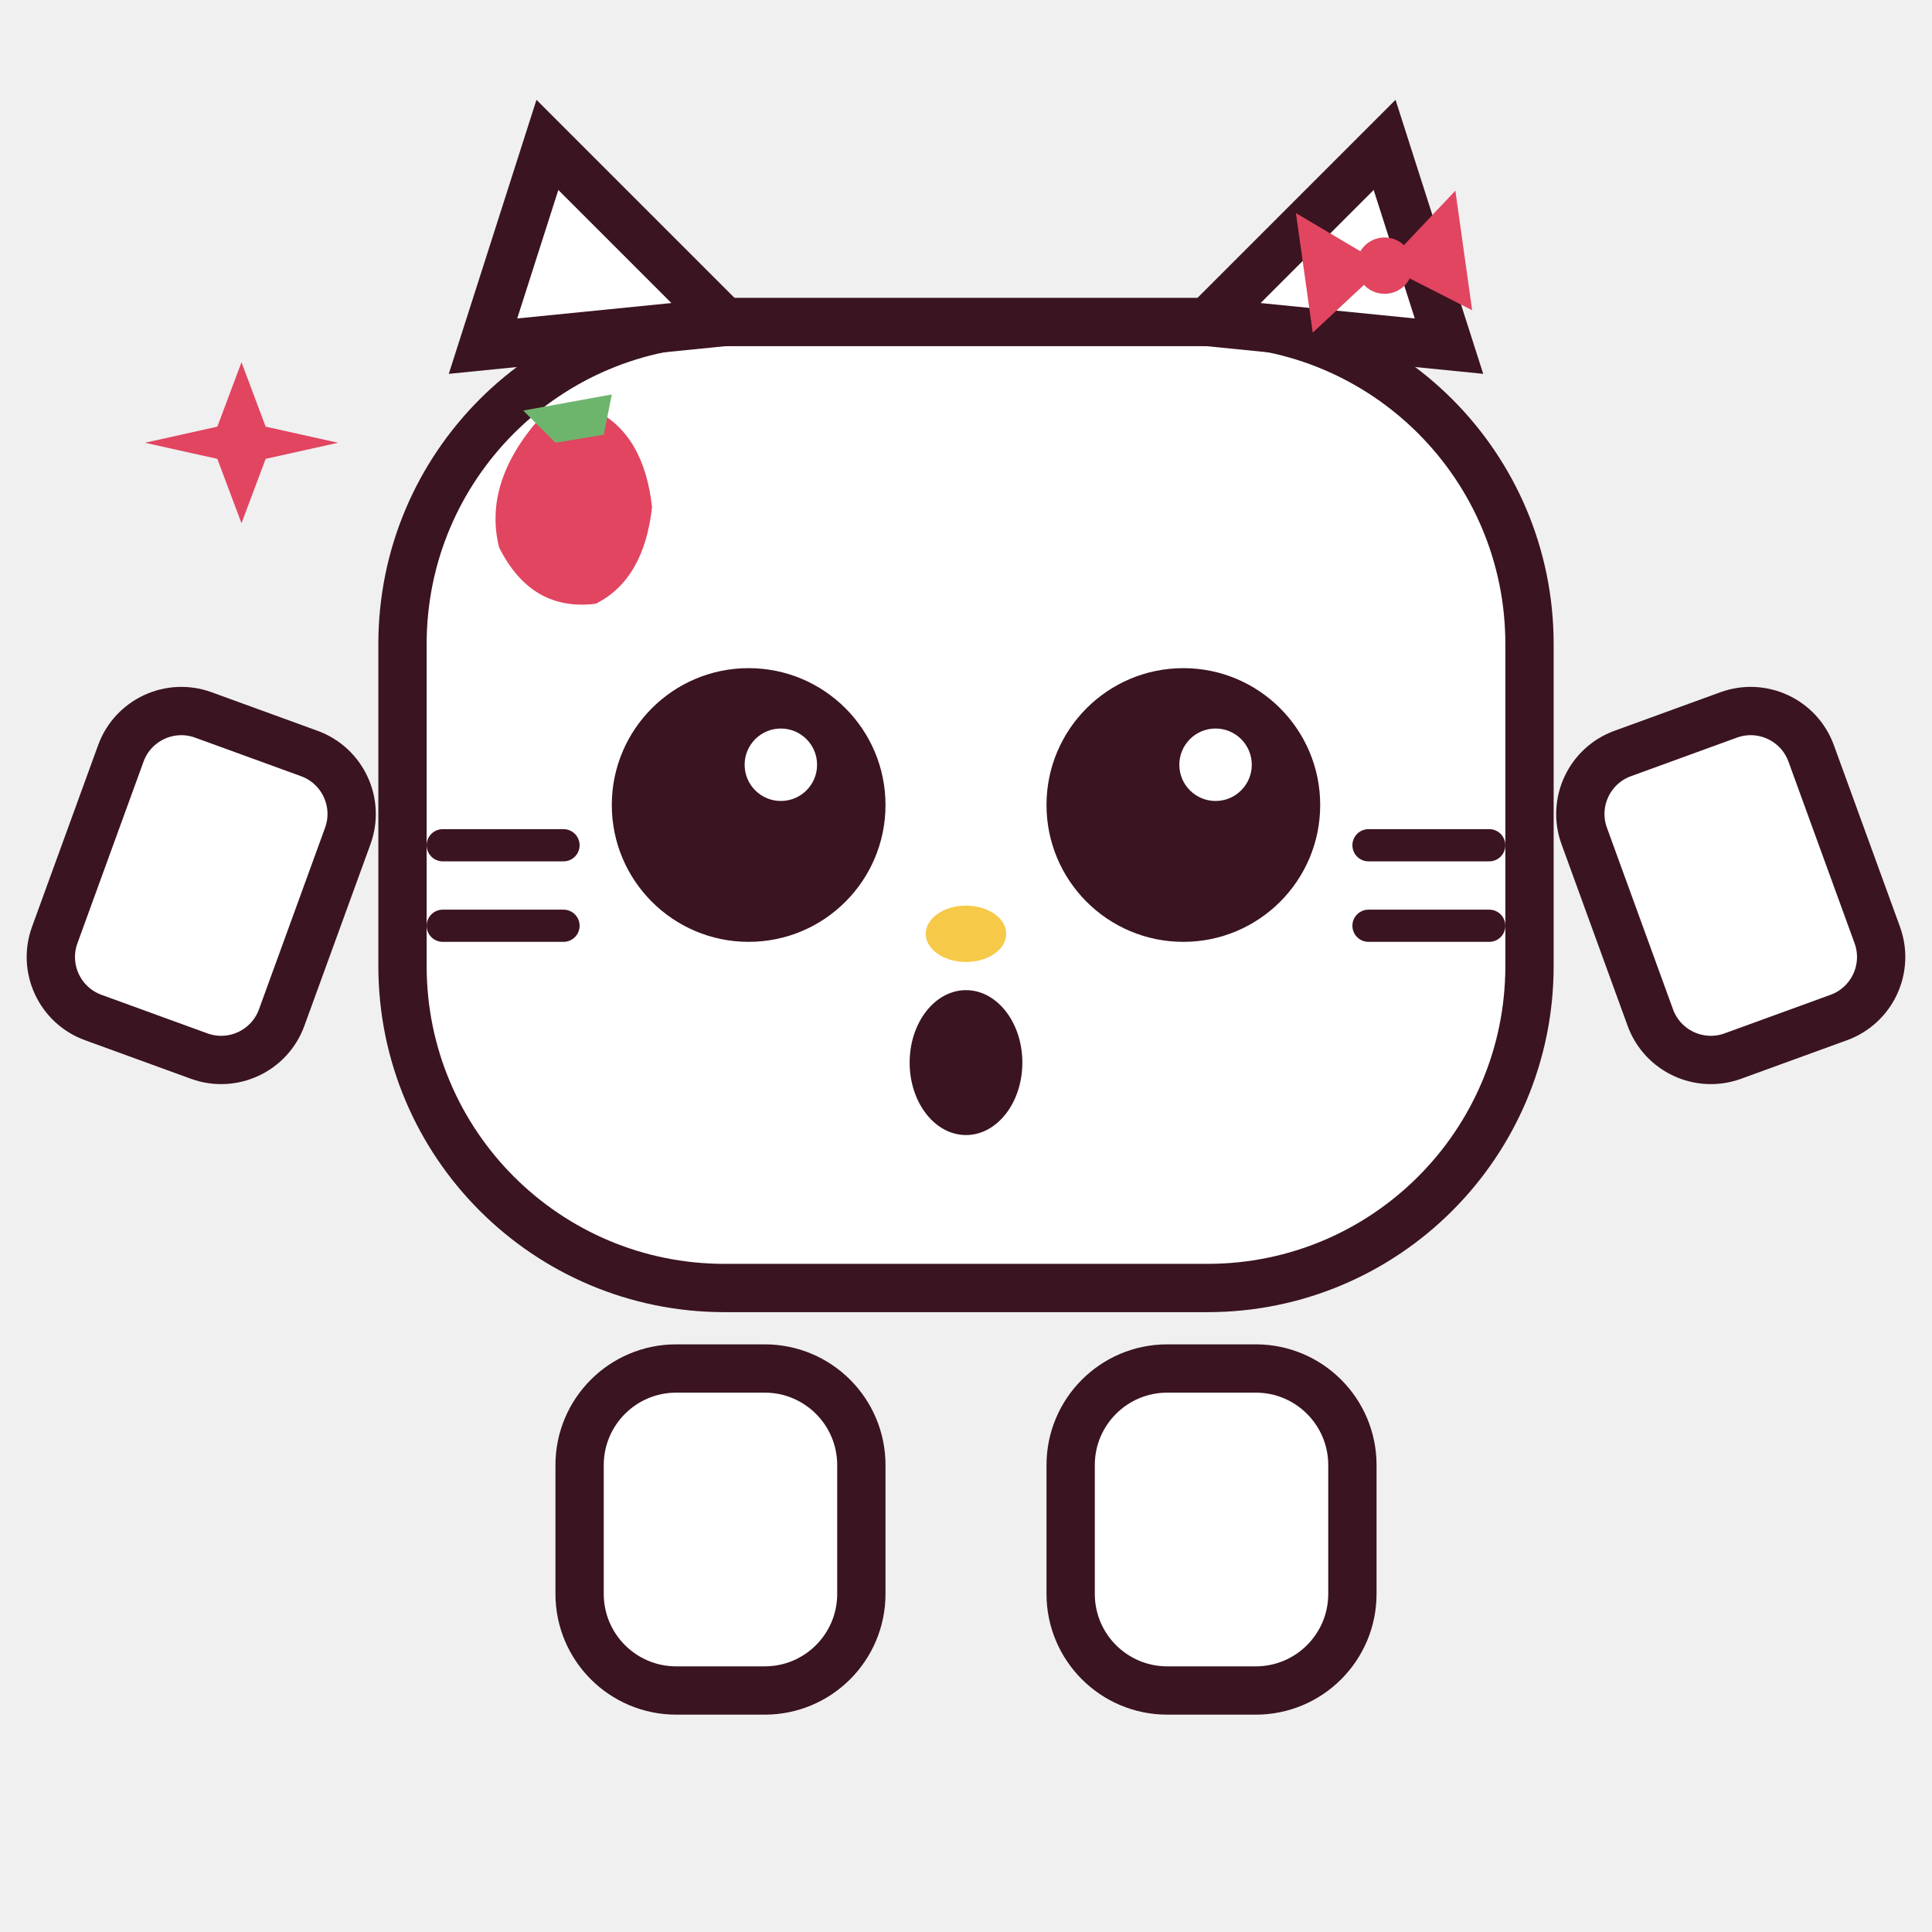
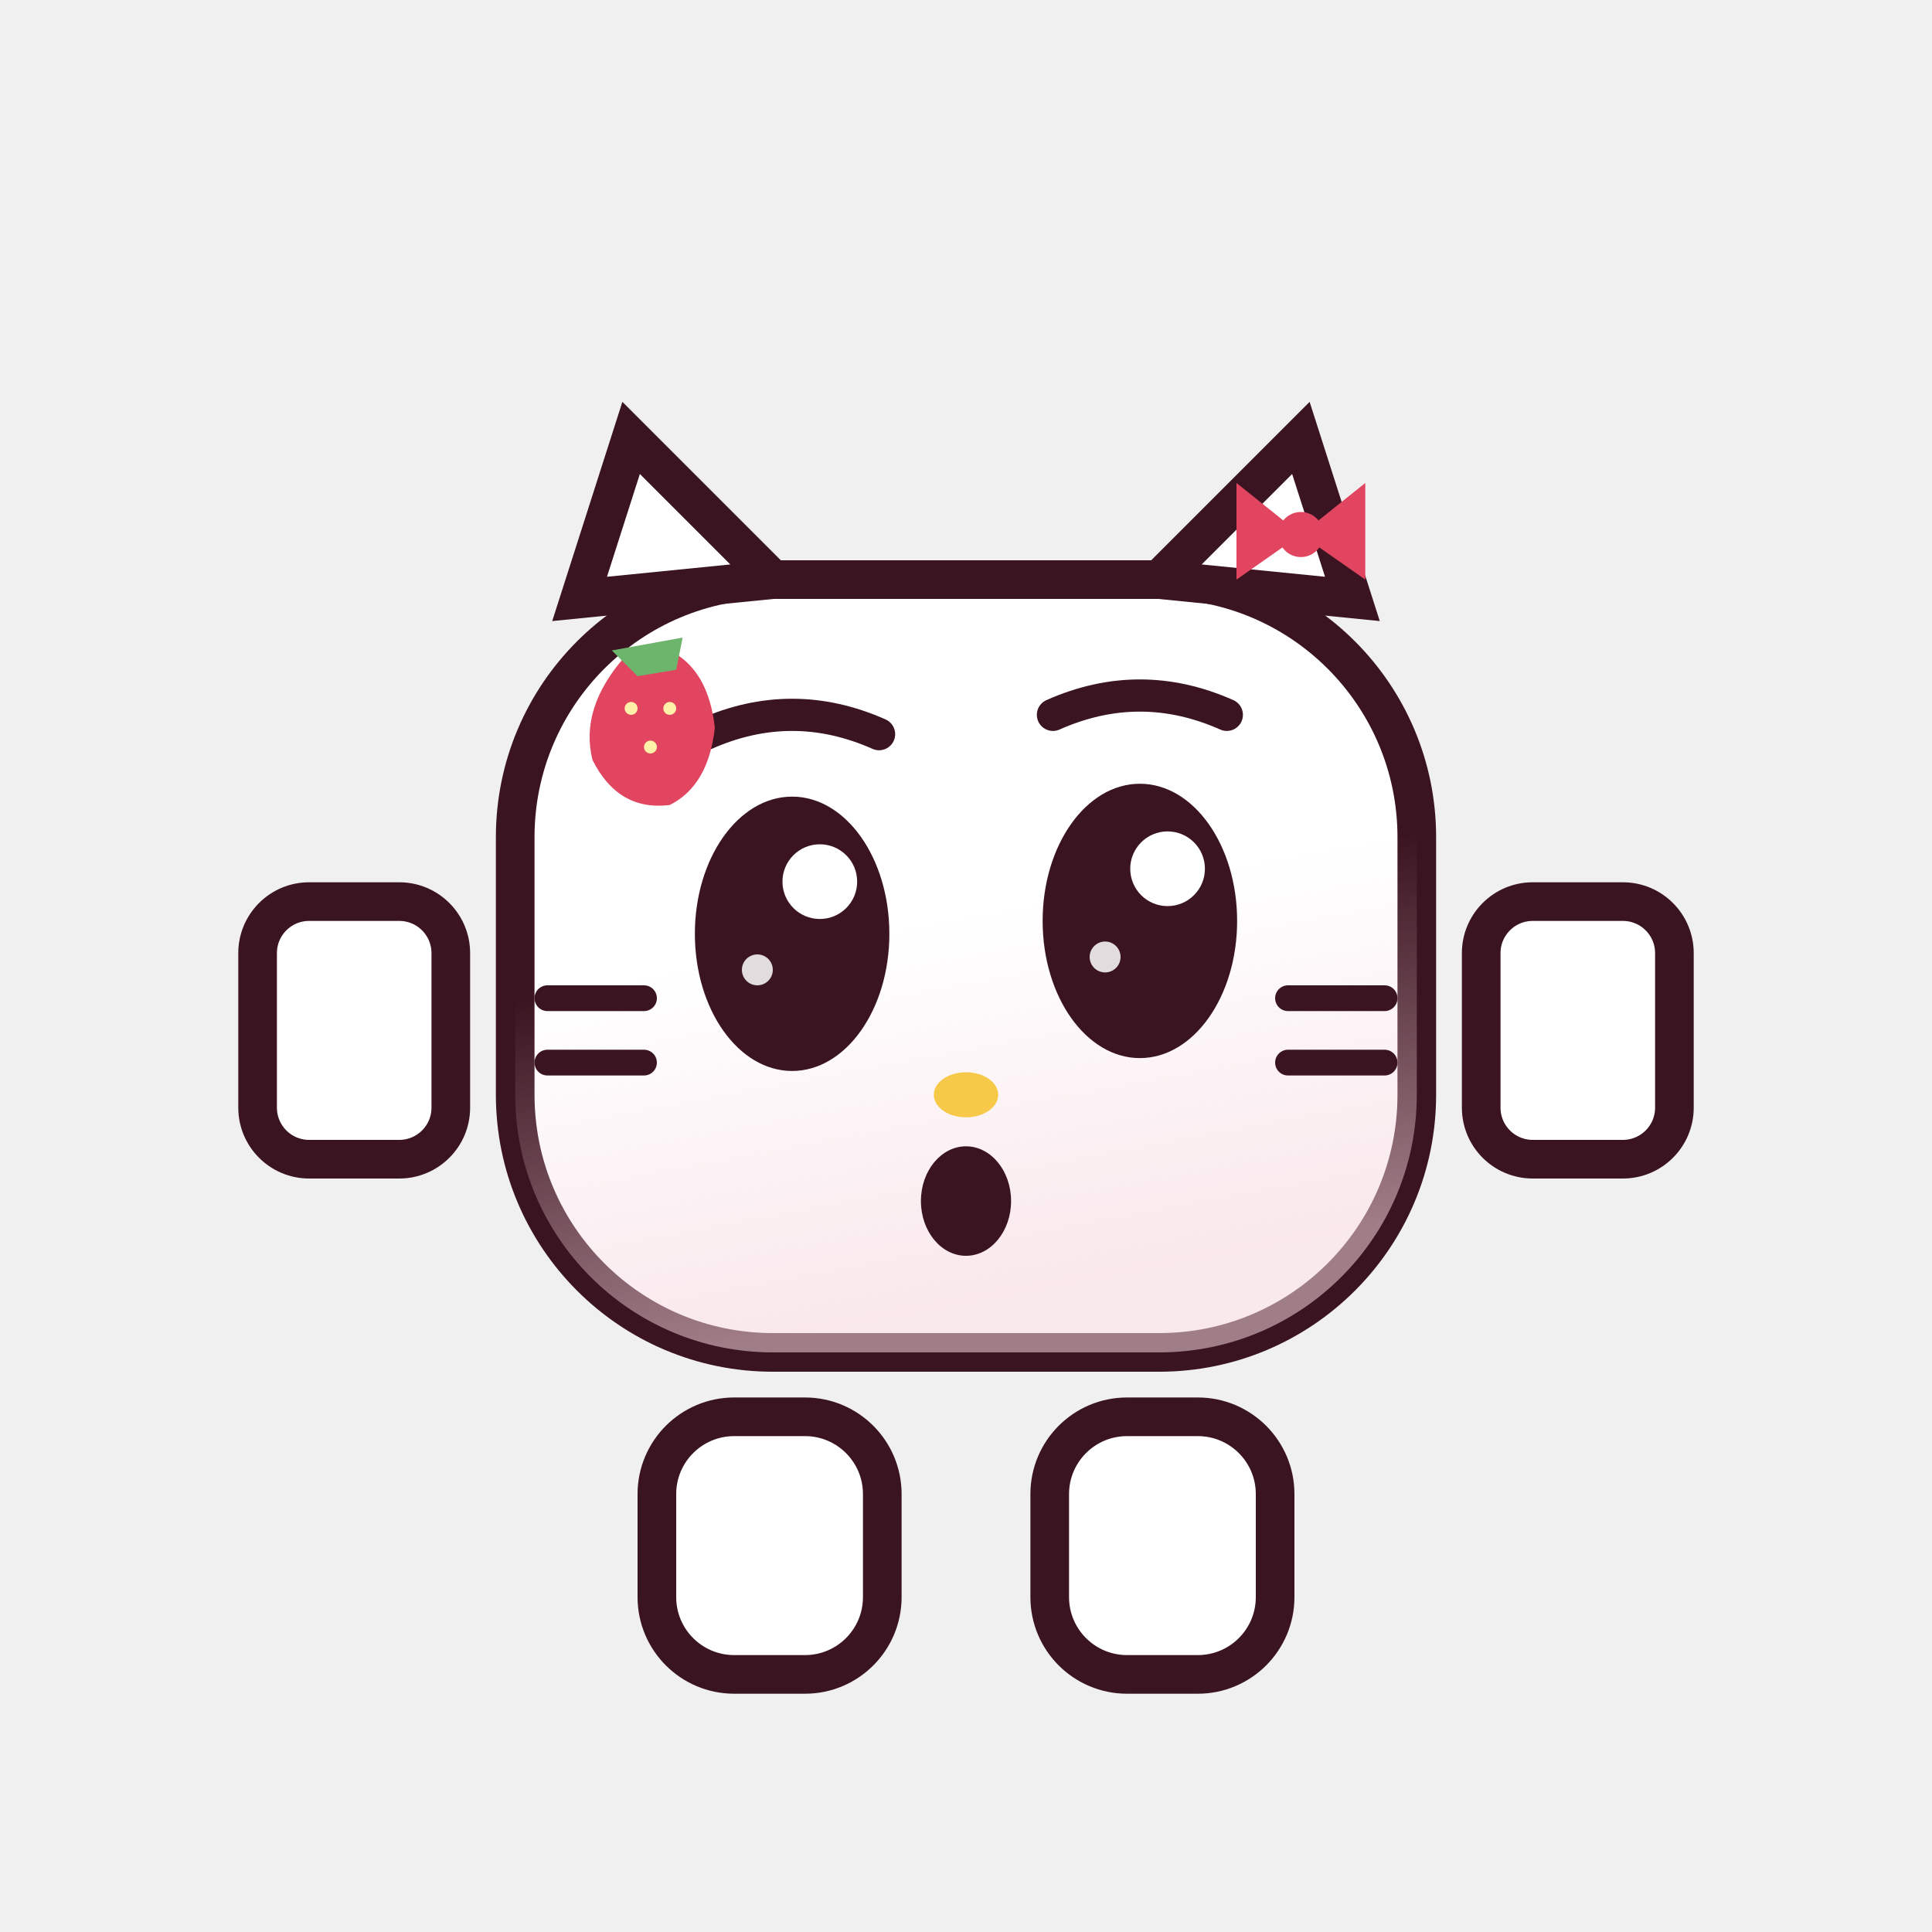
- <svg xmlns="http://www.w3.org/2000/svg" viewBox="0 0 24 24">
-   <path d="M9 4 L15 4 A4 4 0 0 1 19 8 L19 12 A4 4 0 0 1 15 16 L9 16 A4 4 0 0 1 5 12 L5 8 A4 4 0 0 1 9 4 Z" fill="#FFFFFF" stroke="#3A1420" stroke-width="0.6" />
-   <path d="M6 4.3 L6.8 1.8 L9 4 Z" fill="#FFFFFF" stroke="#3A1420" stroke-width="0.6" />
-   <path d="M18 4.3 L17.2 1.8 L15 4 Z" fill="#FFFFFF" stroke="#3A1420" stroke-width="0.6" />
-   <rect x="1" y="9" width="3" height="4" rx="0.8" fill="#FFFFFF" stroke="#3A1420" stroke-width="0.6" transform="rotate(20 2.5 11)" />
-   <rect x="20" y="9" width="3" height="4" rx="0.8" fill="#FFFFFF" stroke="#3A1420" stroke-width="0.6" transform="rotate(-20 21.5 11)" />
-   <rect x="7.2" y="17" width="3.5" height="4" rx="1.2" fill="#FFFFFF" stroke="#3A1420" stroke-width="0.6" />
-   <rect x="13.3" y="17" width="3.5" height="4" rx="1.2" fill="#FFFFFF" stroke="#3A1420" stroke-width="0.6" />
-   <circle cx="9.3" cy="10" r="1.7" fill="#3A1420" />
-   <circle cx="14.7" cy="10" r="1.7" fill="#3A1420" />
-   <circle cx="9.7" cy="9.5" r="0.45" fill="#FFFFFF" />
-   <circle cx="15.1" cy="9.5" r="0.45" fill="#FFFFFF" />
-   <ellipse cx="12" cy="11.6" rx="0.5" ry="0.35" fill="#F7C948" />
-   <ellipse cx="12" cy="13.2" rx="0.7" ry="0.9" fill="#3A1420" />
-   <g stroke="#3A1420" stroke-width="0.4" stroke-linecap="round">
-     <line x1="5.5" y1="10.5" x2="7" y2="10.5" />
-     <line x1="5.5" y1="11.5" x2="7" y2="11.5" />
-     <line x1="17" y1="10.5" x2="18.5" y2="10.5" />
-     <line x1="17" y1="11.5" x2="18.5" y2="11.5" />
+ <svg xmlns="http://www.w3.org/2000/svg" viewBox="-3 -5 30 30">
+   <defs>
+     <linearGradient id="g-lo" x1="0" y1="0" x2="0.22" y2="1">
+       <stop offset="52%" stop-color="#f4d4dc" stop-opacity="0" />
+       <stop offset="100%" stop-color="#f4d4dc" stop-opacity="0.55" />
+     </linearGradient>
+   </defs>
+   <g id="rig-root">
+     <g id="rig-arm-left" data-pivot="2.5 9">
+       <rect x="1" y="9" width="3" height="4" rx="0.8" fill="#FFFFFF" stroke="#3A1420" stroke-width="0.6" />
+     </g>
+     <g id="rig-arm-right" data-pivot="21.5 9">
+       <rect x="20" y="9" width="3" height="4" rx="0.8" fill="#FFFFFF" stroke="#3A1420" stroke-width="0.6" />
+       <g id="slot-item" />
+     </g>
+     <g id="rig-leg-left" data-pivot="8.95 17">
+       <rect x="7.2" y="17" width="3.5" height="4" rx="1.2" fill="#FFFFFF" stroke="#3A1420" stroke-width="0.6" />
+     </g>
+     <g id="rig-leg-right" data-pivot="15.05 17">
+       <rect x="13.3" y="17" width="3.5" height="4" rx="1.2" fill="#FFFFFF" stroke="#3A1420" stroke-width="0.6" />
+     </g>
+     <g id="rig-body">
+       <path d="M9 4 L15 4 A4 4 0 0 1 19 8 L19 12 A4 4 0 0 1 15 16 L9 16 A4 4 0 0 1 5 12 L5 8 A4 4 0 0 1 9 4 Z" fill="#FFFFFF" stroke="#3A1420" stroke-width="0.6" />
+       <path d="M9 4 L15 4 A4 4 0 0 1 19 8 L19 12 A4 4 0 0 1 15 16 L9 16 A4 4 0 0 1 5 12 L5 8 A4 4 0 0 1 9 4 Z" fill="url(#g-lo)" />
+       <g id="rig-face-shocked">
+         <ellipse cx="9.3" cy="9.5" rx="1.51" ry="2.13" fill="#3A1420" />
+         <g class="pupil">
+           <circle cx="9.73" cy="8.69" r="0.58" fill="#FFFFFF" />
+           <circle cx="8.76" cy="10.06" r="0.24" fill="#FFFFFF" fill-opacity="0.85" />
+         </g>
+         <ellipse cx="14.7" cy="9.3" rx="1.51" ry="2.13" fill="#3A1420" />
+         <g class="pupil">
+           <circle cx="15.13" cy="8.49" r="0.58" fill="#FFFFFF" />
+           <circle cx="14.16" cy="9.86" r="0.24" fill="#FFFFFF" fill-opacity="0.85" />
+         </g>
+         <path d="M7.95 6.4 Q9.3 5.8 10.65 6.4" fill="none" stroke="#3A1420" stroke-width="0.5" stroke-linecap="round" />
+         <path d="M13.35 6.1 Q14.7 5.5 16.05 6.1" fill="none" stroke="#3A1420" stroke-width="0.5" stroke-linecap="round" />
+         <ellipse cx="12" cy="13.65" rx="0.7" ry="0.85" fill="#3A1420" />
+         <ellipse cx="12" cy="12" rx="0.5" ry="0.35" fill="#F7C948" />
+         <g stroke="#3A1420" stroke-width="0.4" stroke-linecap="round">
+           <line x1="5.5" y1="10.5" x2="7" y2="10.5" />
+           <line x1="5.5" y1="11.5" x2="7" y2="11.5" />
+           <line x1="17" y1="10.5" x2="18.5" y2="10.5" />
+           <line x1="17" y1="11.5" x2="18.5" y2="11.5" />
+         </g>
+       </g>
+       <g id="slot-eyewear" />
+     </g>
+     <g id="slot-hat">
+       <path d="M6 4.3 L6.8 1.8 L9 4 Z" fill="#FFFFFF" stroke="#3A1420" stroke-width="0.6" />
+       <path d="M18 4.3 L17.2 1.8 L15 4 Z" fill="#FFFFFF" stroke="#3A1420" stroke-width="0.6" />
+       <path d="M17.2 3.3 L16.2 2.5 L16.2 4 Z" fill="#E14560" />
+       <path d="M17.2 3.3 L18.2 2.5 L18.2 4 Z" fill="#E14560" />
+       <circle cx="17.2" cy="3.3" r="0.35" fill="#E14560" />
+       <path d="M6.7 5.2 Q6 6 6.2 6.8 Q6.6 7.6 7.4 7.5 Q8 7.2 8.1 6.3 Q8 5.4 7.4 5.1 Z" fill="#E14560" />
+       <path d="M6.5 5.1 L7.6 4.9 L7.5 5.4 L6.9 5.5 Z" fill="#6DB56D" />
+       <circle cx="6.8" cy="6.0" r="0.1" fill="#FFF2A8" />
+       <circle cx="7.4" cy="6.0" r="0.1" fill="#FFF2A8" />
+       <circle cx="7.1" cy="6.6" r="0.1" fill="#FFF2A8" />
+     </g>
  </g>
-   <g transform="rotate(-8 17.2 3.3)">
-     <path d="M17.2 3.3 L16.2 2.5 L16.2 4 Z" fill="#E14560" />
-     <path d="M17.2 3.3 L18.2 2.5 L18.2 4 Z" fill="#E14560" />
-     <circle cx="17.2" cy="3.3" r="0.35" fill="#E14560" />
-   </g>
-   <path d="M6.7 5.2 Q6 6 6.2 6.8 Q6.6 7.6 7.4 7.5 Q8 7.2 8.1 6.3 Q8 5.4 7.4 5.1 Z" fill="#E14560" />
-   <path d="M6.5 5.1 L7.6 4.9 L7.5 5.4 L6.9 5.5 Z" fill="#6DB56D" />
-   <path d="M3 4.5 L3.3 5.3 L4.2 5.5 L3.3 5.7 L3 6.5 L2.7 5.7 L1.8 5.5 L2.7 5.3 Z" fill="#E14560" />
</svg>
